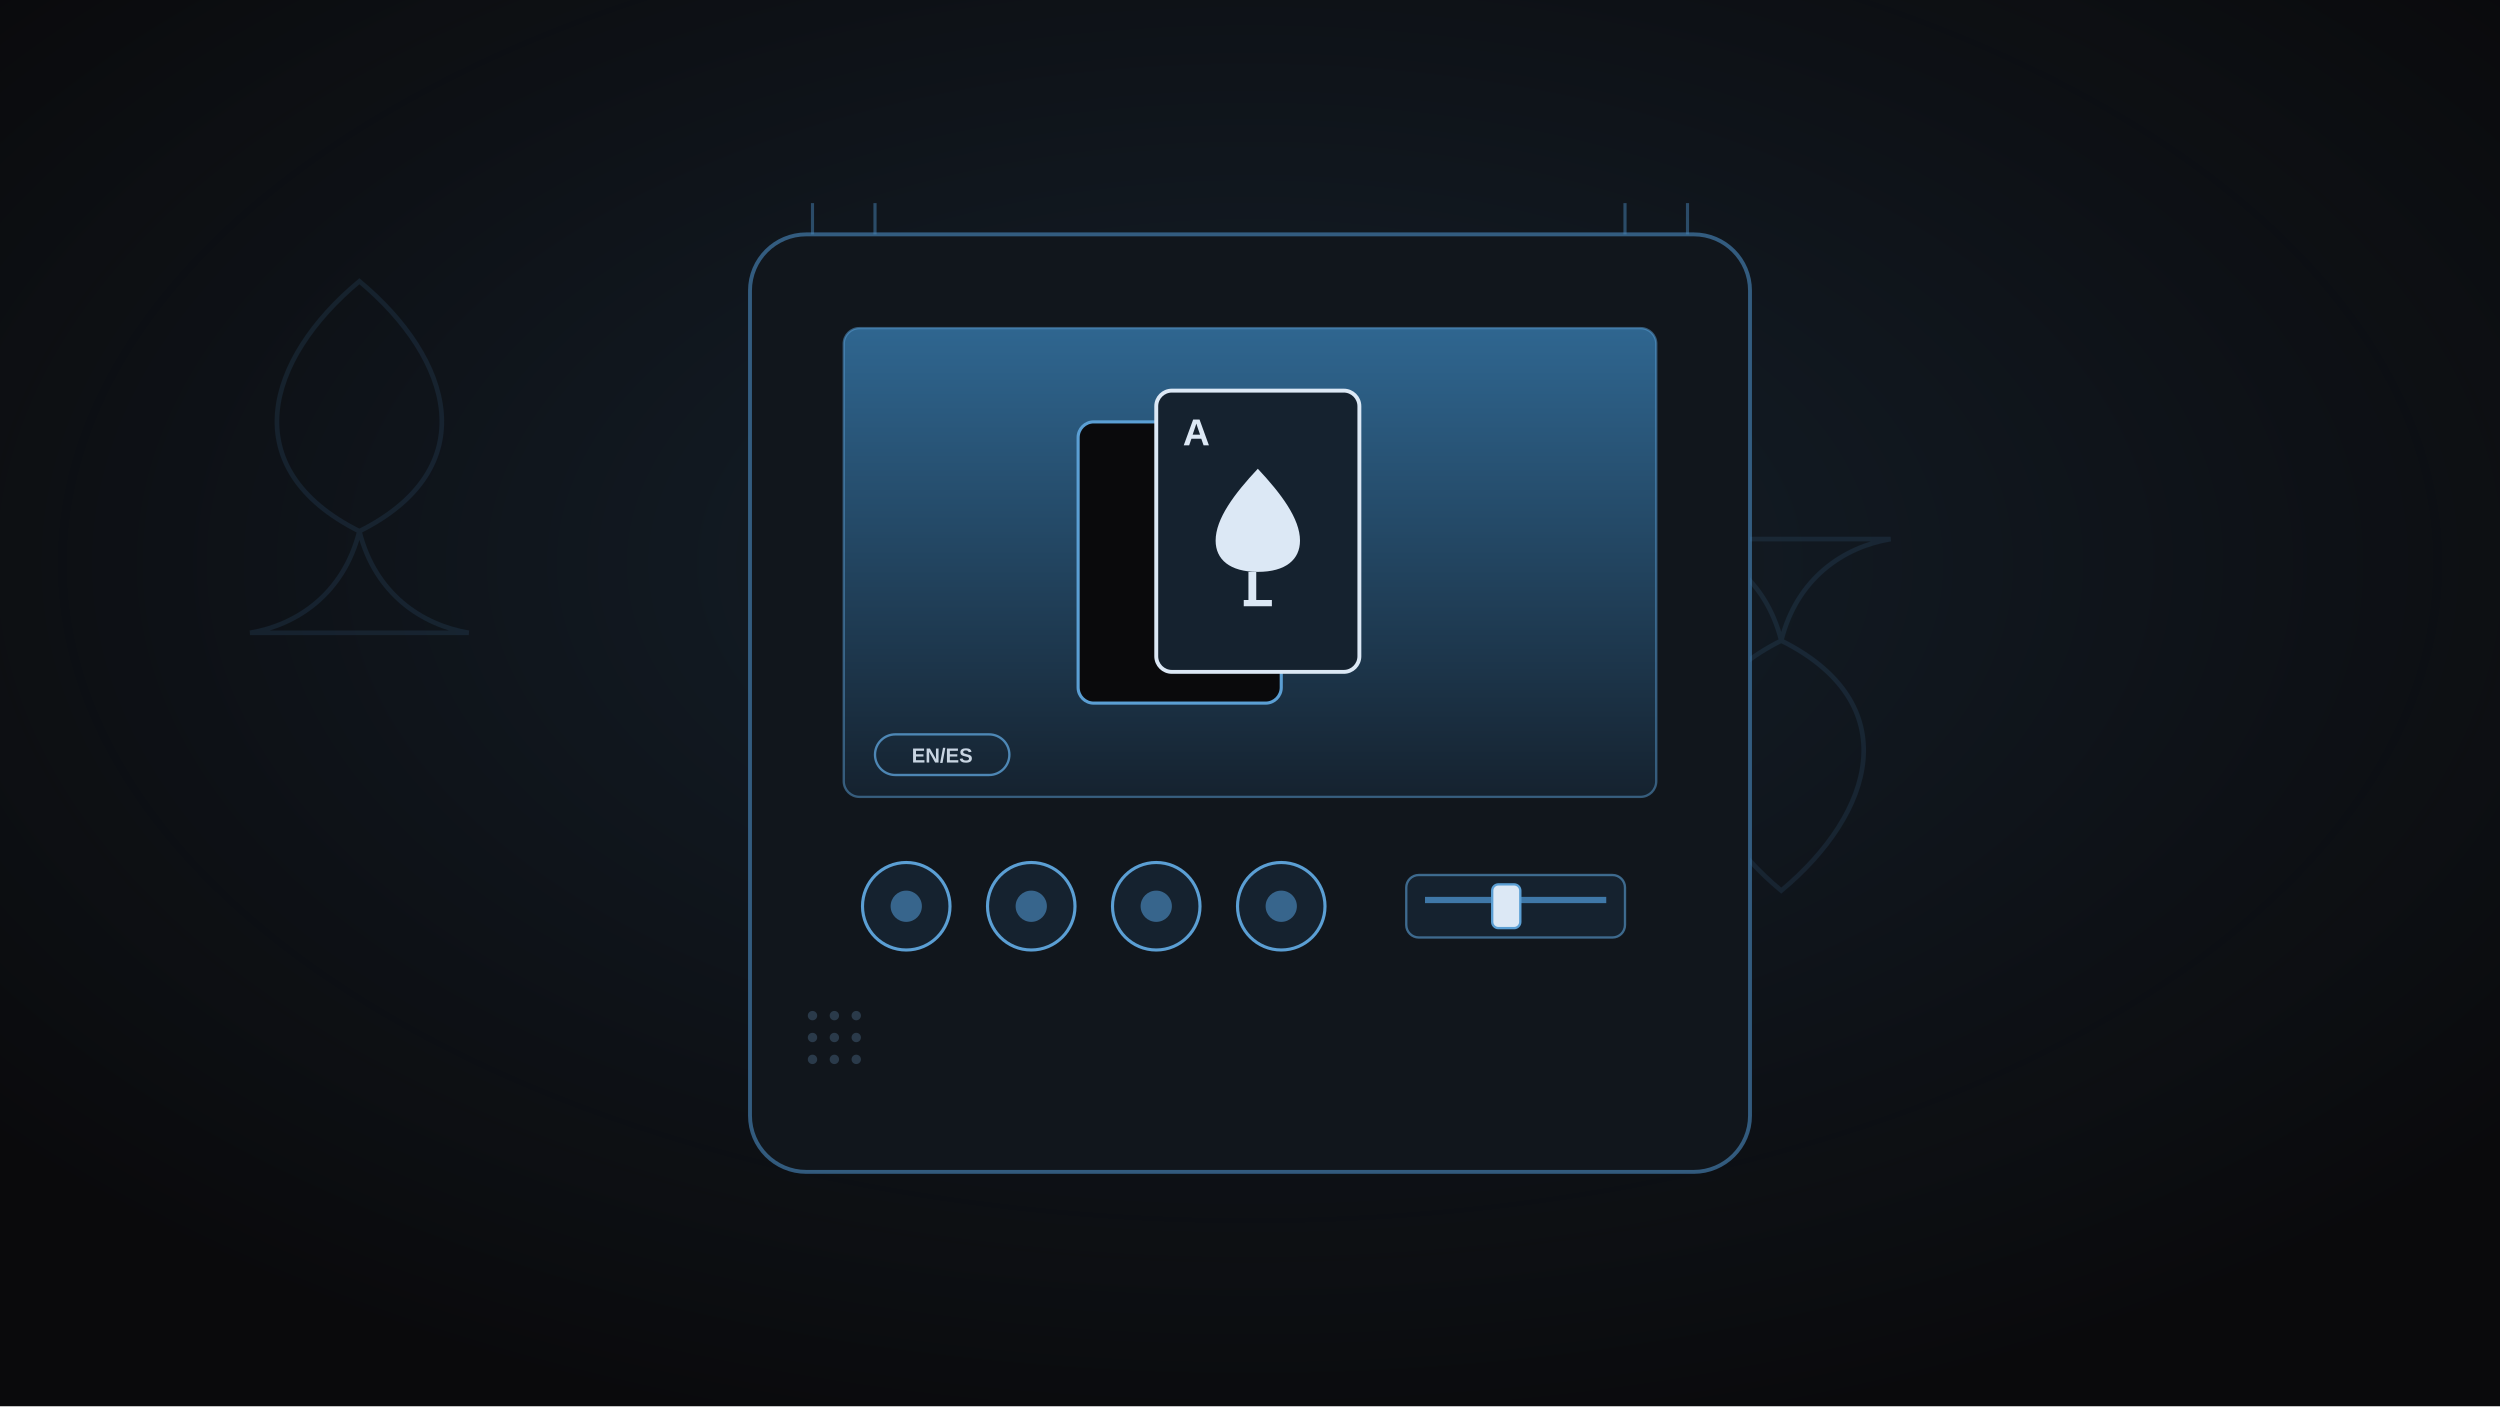
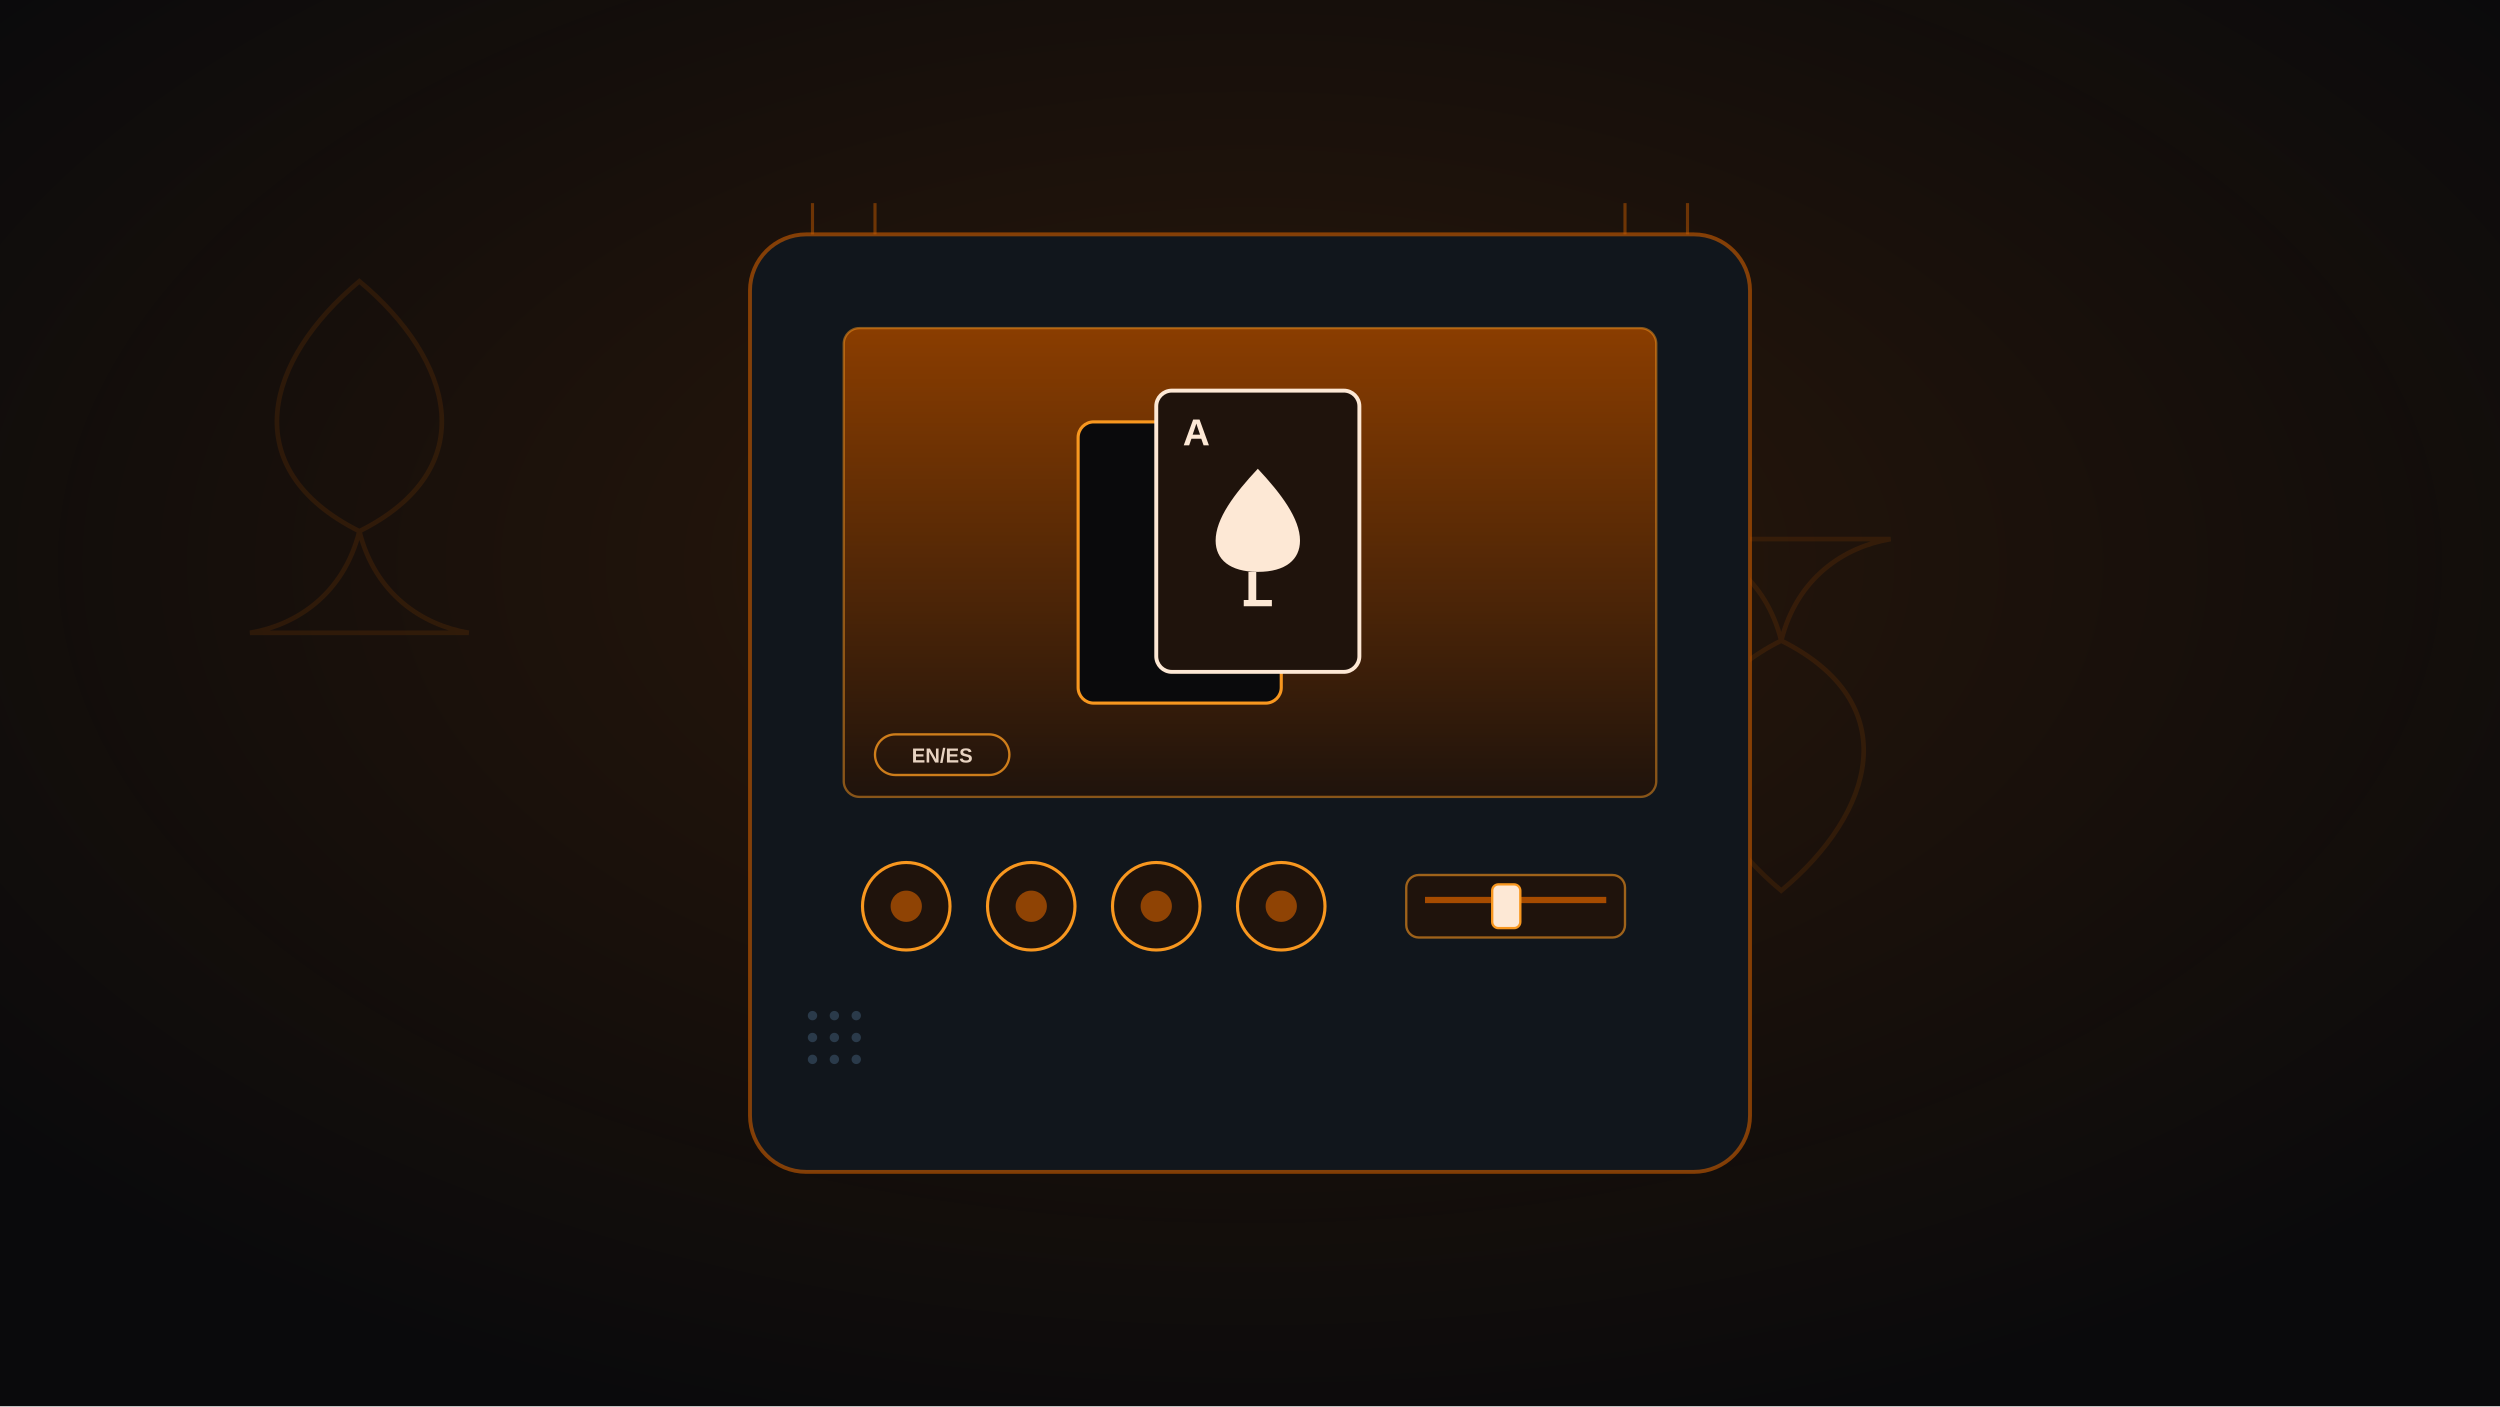
<svg xmlns="http://www.w3.org/2000/svg" viewBox="0 0 1600 900">
  <rect width="1600" height="900" fill="#0a0a0c" />
  <defs>
    <radialGradient id="gBgGlow" cx="50%" cy="40%" r="65%">
-       <stop offset="0%" stop-color="#4682B4" stop-opacity="0.18" />
-       <stop offset="100%" stop-color="#4682B4" stop-opacity="0" />
+       <stop offset="0%" stop-color="#BF5700" stop-opacity="0.18" />
+       <stop offset="100%" stop-color="#BF5700" stop-opacity="0" />
    </radialGradient>
    <linearGradient id="gScreenGrad" x1="0" y1="0" x2="0" y2="1">
-       <stop offset="0%" stop-color="#2f6690" />
-       <stop offset="100%" stop-color="#15222f" />
+       <stop offset="0%" stop-color="#8a3d00" />
+       <stop offset="100%" stop-color="#1f130c" />
    </linearGradient>
  </defs>
  <rect width="1600" height="900" fill="url(#gBgGlow)" />
-   <g fill="none" stroke="#4682B4" stroke-width="3" opacity="0.14">
+   <g fill="none" stroke="#BF5700" stroke-width="3" opacity="0.14">
    <path d="M 230 180 C 170 230 150 300 230 340 C 220 380 190 400 160 405 L 300 405 C 270 400 240 380 230 340 C 310 300 290 230 230 180 Z" />
    <path d="M 230 180 C 170 230 150 300 230 340 C 220 380 190 400 160 405 L 300 405 C 270 400 240 380 230 340 C 310 300 290 230 230 180 Z" transform="translate(1140,460) scale(-1,-1) translate(-230,-290)" />
  </g>
-   <rect x="480" y="150" width="640" height="600" rx="36" fill="#11161c" stroke="#4682B4" stroke-opacity="0.65" stroke-width="2.5" />
-   <rect x="540" y="210" width="520" height="300" rx="10" fill="url(#gScreenGrad)" stroke="#5b9fd4" stroke-opacity="0.5" stroke-width="1.5" />
+   <rect x="480" y="150" width="640" height="600" rx="36" fill="#11161c" stroke="#BF5700" stroke-opacity="0.65" stroke-width="2.5" />
+   <rect x="540" y="210" width="520" height="300" rx="10" fill="url(#gScreenGrad)" stroke="#F8971F" stroke-opacity="0.5" stroke-width="1.5" />
  <g>
-     <rect x="690" y="270" width="130" height="180" rx="10" fill="#0a0a0c" stroke="#5b9fd4" stroke-width="2" />
-     <rect x="740" y="250" width="130" height="180" rx="10" fill="#15222f" stroke="#dce8f5" stroke-width="2.5" />
-     <path d="M 805 300 C 790 316 778 332 778 346 C 778 358 787 366 805 366 C 823 366 832 358 832 346 C 832 332 820 316 805 300 Z" fill="#dce8f5" />
-     <rect x="799" y="366" width="5" height="18" fill="#dce8f5" />
-     <rect x="796" y="384" width="18" height="4" fill="#dce8f5" />
-     <text x="757" y="285" font-family="Arial, Helvetica, sans-serif" font-size="24" font-weight="700" fill="#dce8f5">A</text>
+     <rect x="690" y="270" width="130" height="180" rx="10" fill="#0a0a0c" stroke="#F8971F" stroke-width="2" />
+     <rect x="740" y="250" width="130" height="180" rx="10" fill="#1f130c" stroke="#FDE8D5" stroke-width="2.5" />
+     <path d="M 805 300 C 790 316 778 332 778 346 C 778 358 787 366 805 366 C 823 366 832 358 832 346 C 832 332 820 316 805 300 Z" fill="#FDE8D5" />
+     <rect x="799" y="366" width="5" height="18" fill="#FDE8D5" />
+     <rect x="796" y="384" width="18" height="4" fill="#FDE8D5" />
+     <text x="757" y="285" font-family="Arial, Helvetica, sans-serif" font-size="24" font-weight="700" fill="#FDE8D5">A</text>
  </g>
-   <rect x="560" y="470" width="86" height="26" rx="13" fill="none" stroke="#5b9fd4" stroke-width="1.5" opacity="0.8" />
-   <text x="603" y="488" text-anchor="middle" font-family="Arial, Helvetica, sans-serif" font-size="13" font-weight="700" fill="#dce8f5" opacity="0.9">EN/ES</text>
+   <rect x="560" y="470" width="86" height="26" rx="13" fill="none" stroke="#F8971F" stroke-width="1.5" opacity="0.8" />
+   <text x="603" y="488" text-anchor="middle" font-family="Arial, Helvetica, sans-serif" font-size="13" font-weight="700" fill="#FDE8D5" opacity="0.9">EN/ES</text>
  <g>
-     <circle cx="580" cy="580" r="28" fill="#15222f" stroke="#5b9fd4" stroke-width="2" />
-     <circle cx="660" cy="580" r="28" fill="#15222f" stroke="#5b9fd4" stroke-width="2" />
-     <circle cx="740" cy="580" r="28" fill="#15222f" stroke="#5b9fd4" stroke-width="2" />
-     <circle cx="820" cy="580" r="28" fill="#15222f" stroke="#5b9fd4" stroke-width="2" />
-     <circle cx="580" cy="580" r="10" fill="#4682B4" opacity="0.7" />
-     <circle cx="660" cy="580" r="10" fill="#4682B4" opacity="0.7" />
-     <circle cx="740" cy="580" r="10" fill="#4682B4" opacity="0.7" />
-     <circle cx="820" cy="580" r="10" fill="#4682B4" opacity="0.7" />
+     <circle cx="580" cy="580" r="28" fill="#1f130c" stroke="#F8971F" stroke-width="2" />
+     <circle cx="660" cy="580" r="28" fill="#1f130c" stroke="#F8971F" stroke-width="2" />
+     <circle cx="740" cy="580" r="28" fill="#1f130c" stroke="#F8971F" stroke-width="2" />
+     <circle cx="820" cy="580" r="28" fill="#1f130c" stroke="#F8971F" stroke-width="2" />
+     <circle cx="580" cy="580" r="10" fill="#BF5700" opacity="0.7" />
+     <circle cx="660" cy="580" r="10" fill="#BF5700" opacity="0.7" />
+     <circle cx="740" cy="580" r="10" fill="#BF5700" opacity="0.7" />
+     <circle cx="820" cy="580" r="10" fill="#BF5700" opacity="0.7" />
  </g>
-   <rect x="900" y="560" width="140" height="40" rx="8" fill="#15222f" stroke="#5b9fd4" stroke-opacity="0.6" stroke-width="1.5" />
-   <rect x="912" y="574" width="116" height="4" fill="#3f78a8" />
-   <rect x="955" y="566" width="18" height="28" rx="4" fill="#dce8f5" stroke="#5b9fd4" stroke-width="1.5" />
+   <rect x="900" y="560" width="140" height="40" rx="8" fill="#1f130c" stroke="#F8971F" stroke-opacity="0.6" stroke-width="1.5" />
+   <rect x="912" y="574" width="116" height="4" fill="#A64B00" />
+   <rect x="955" y="566" width="18" height="28" rx="4" fill="#FDE8D5" stroke="#F8971F" stroke-width="1.5" />
  <g fill="#2a3a4a">
    <circle cx="520" cy="650" r="3" />
    <circle cx="534" cy="650" r="3" />
    <circle cx="548" cy="650" r="3" />
    <circle cx="520" cy="664" r="3" />
    <circle cx="534" cy="664" r="3" />
    <circle cx="548" cy="664" r="3" />
    <circle cx="520" cy="678" r="3" />
    <circle cx="534" cy="678" r="3" />
    <circle cx="548" cy="678" r="3" />
  </g>
-   <g stroke="#4682B4" stroke-width="2" opacity="0.5">
+   <g stroke="#BF5700" stroke-width="2" opacity="0.5">
    <line x1="520" y1="150" x2="520" y2="130" />
    <line x1="560" y1="150" x2="560" y2="130" />
    <line x1="1080" y1="150" x2="1080" y2="130" />
    <line x1="1040" y1="150" x2="1040" y2="130" />
  </g>
</svg>
